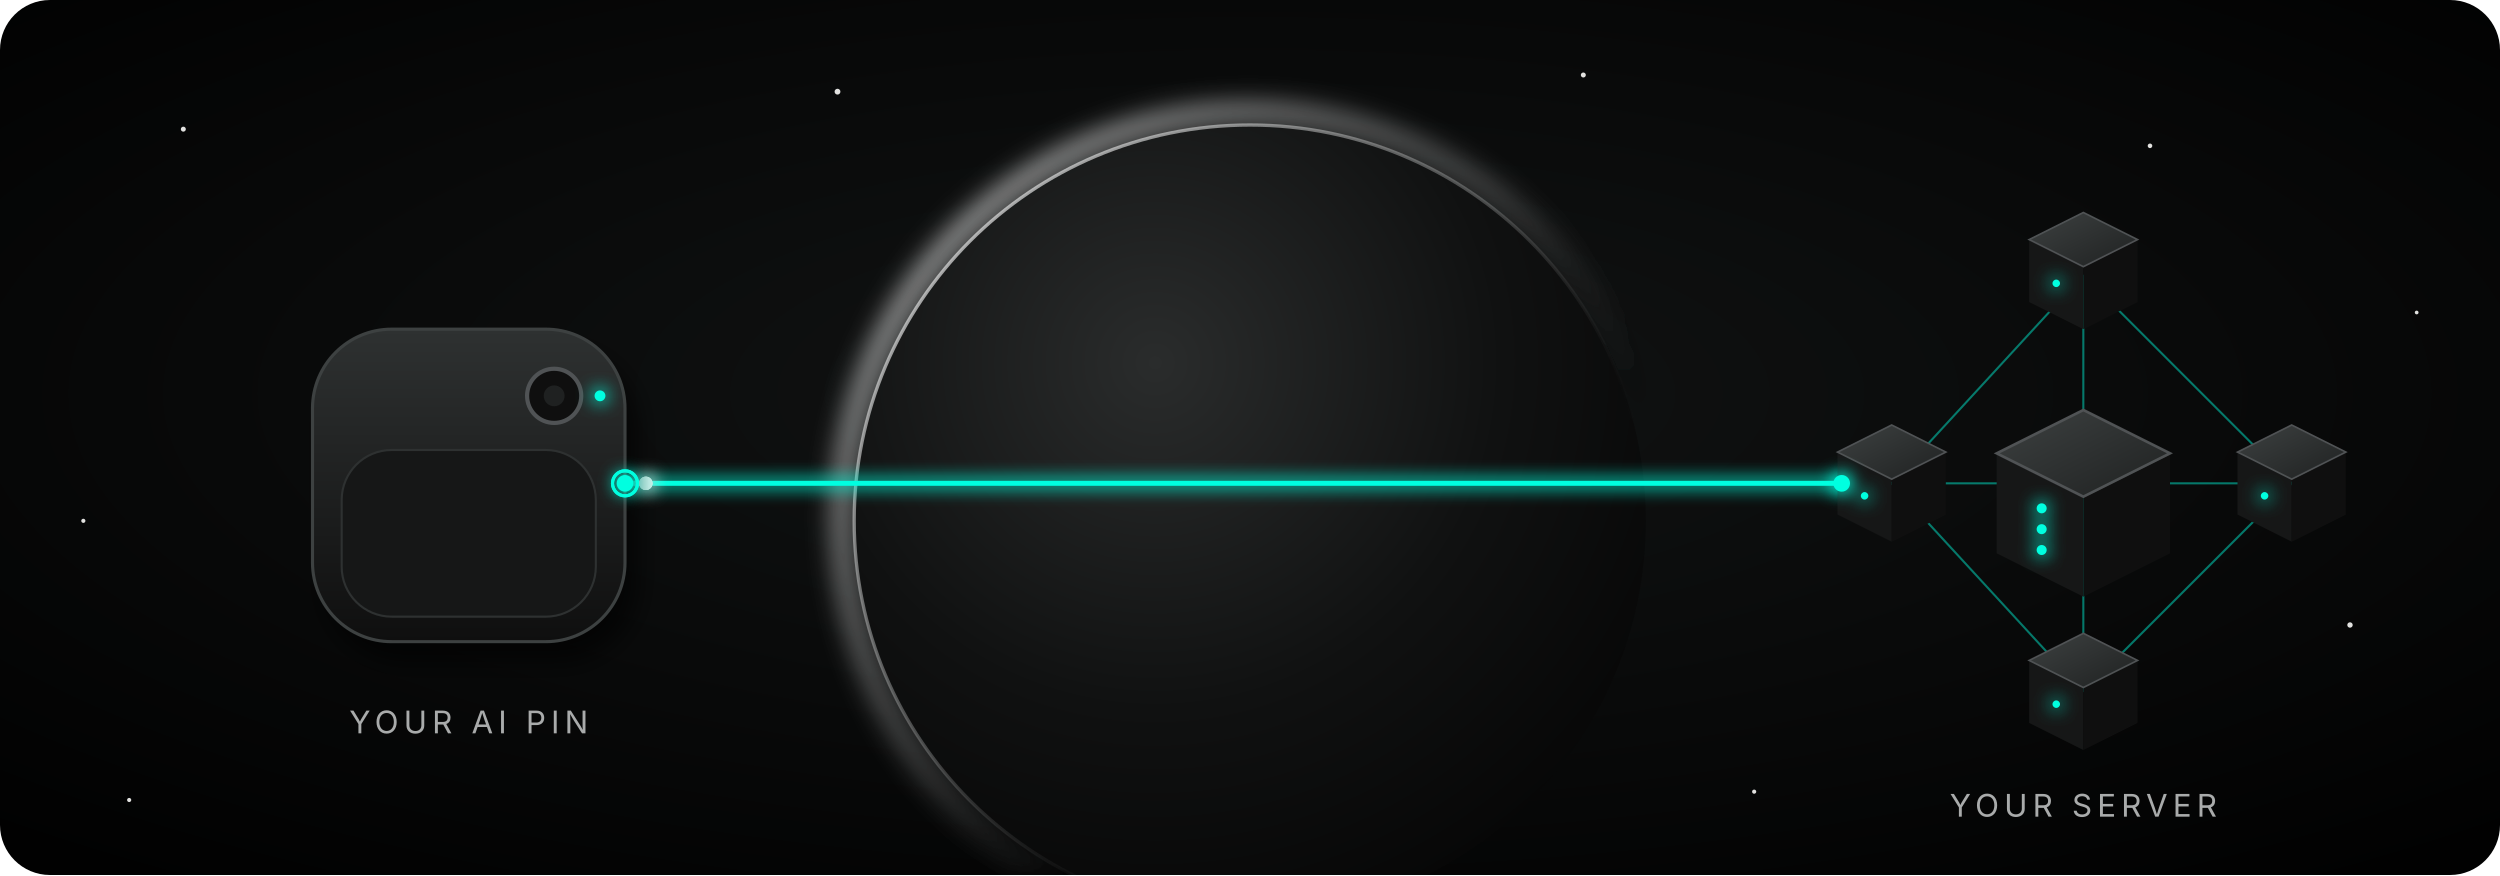
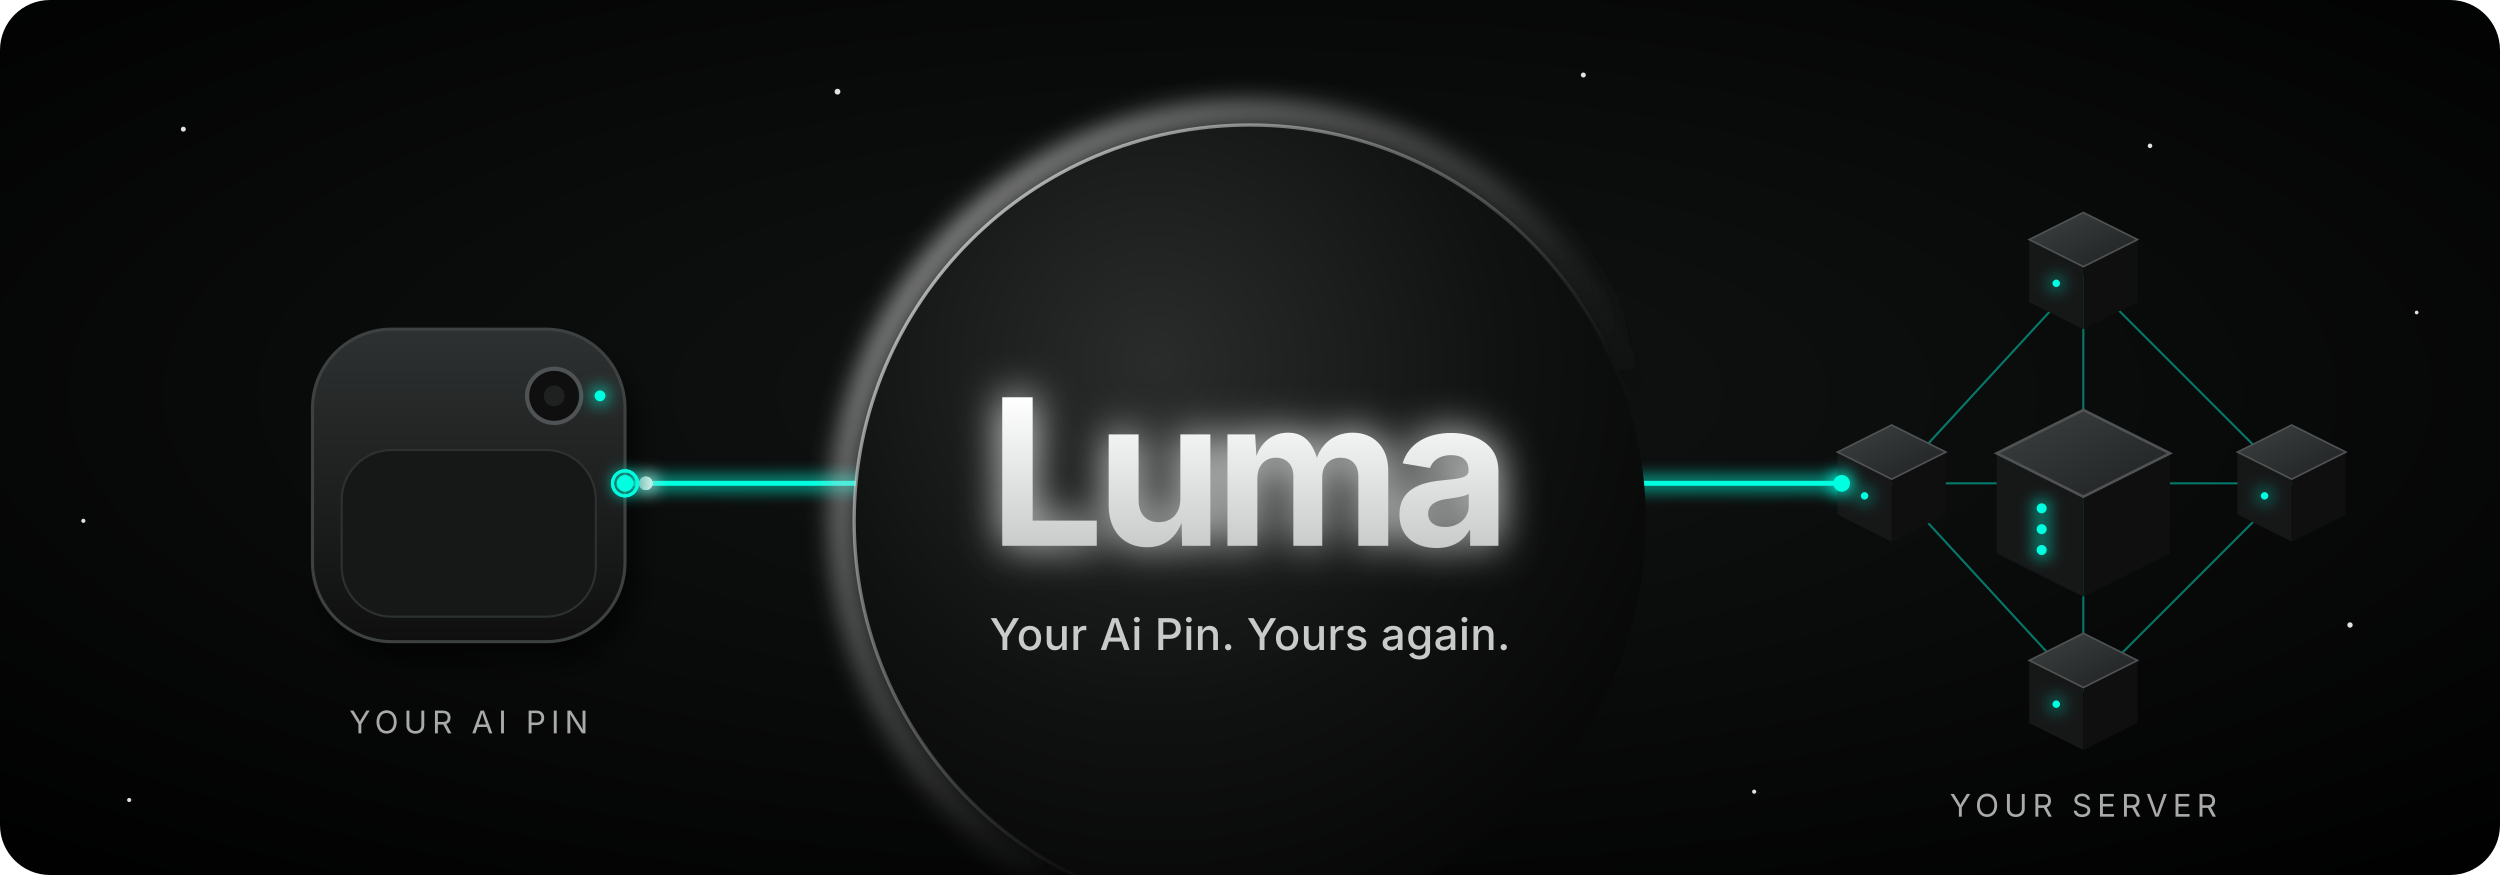
<svg xmlns="http://www.w3.org/2000/svg" viewBox="0 0 1200 420" width="1200" height="420" role="img" aria-labelledby="title desc">
  <defs>
    <radialGradient id="sky" cx="50%" cy="45%" r="75%">
      <stop offset="0" stop-color="#121414" />
      <stop offset="1" stop-color="#000" />
    </radialGradient>
    <radialGradient id="moon" cx="38%" cy="30%" r="80%">
      <stop offset="0" stop-color="#2a2c2c" />
      <stop offset=".55" stop-color="#101111" />
      <stop offset="1" stop-color="#050505" />
    </radialGradient>
    <linearGradient id="rim" x1="0" y1="0" x2="1" y2="1">
      <stop offset="0" stop-color="#f5f5f5" stop-opacity=".9" />
      <stop offset=".45" stop-color="#a9abab" stop-opacity=".35" />
      <stop offset=".7" stop-color="#000" stop-opacity="0" />
    </linearGradient>
    <linearGradient id="pin" x1="0" y1="0" x2="0" y2="1">
      <stop offset="0" stop-color="#2e3131" />
      <stop offset="1" stop-color="#0f0f0f" />
    </linearGradient>
    <linearGradient id="cube-top" x1="0" y1="0" x2="1" y2="1">
      <stop offset="0" stop-color="#3d4141" />
      <stop offset="1" stop-color="#1f2121" />
    </linearGradient>
+     <linearGradient id="ink" x1="0" y1="0" x2="0" y2="1">
+       <stop offset="0" stop-color="#ffffff" />
+       <stop offset="1" stop-color="#c9cbcb" />
+     </linearGradient>
    <filter id="glow" filterUnits="userSpaceOnUse" x="0" y="0" width="1200" height="420">
      <feGaussianBlur stdDeviation="4" result="b" />
      <feMerge>
        <feMergeNode in="b" />
+         <feMergeNode in="b" />
+         <feMergeNode in="SourceGraphic" />
+       </feMerge>
+     </filter>
+     <filter id="halo" filterUnits="userSpaceOnUse" x="0" y="0" width="1200" height="420">
+       <feGaussianBlur stdDeviation="10" result="b" />
+       <feMerge>
        <feMergeNode in="b" />
        <feMergeNode in="SourceGraphic" />
      </feMerge>
    </filter>
    <filter id="soft" x="-20%" y="-20%" width="140%" height="140%">
      <feGaussianBlur stdDeviation="6" />
    </filter>
    <clipPath id="frame">
      <rect width="1200" height="420" rx="24" />
    </clipPath>
    <g id="node">
      <path d="M0 -22 L26 -9 L0 4 L-26 -9 Z" fill="url(#cube-top)" />
      <path d="M-26 -9 L0 4 L0 34 L-26 21 Z" fill="#161717" />
      <path d="M26 -9 L0 4 L0 34 L26 21 Z" fill="#0f0f0f" />
      <path d="M0 -22 L26 -9 L0 4 L-26 -9 Z" fill="none" stroke="#505355" stroke-width=".8" />
    </g>
  </defs>
  <style>
+     text { font-family: -apple-system, "SF Pro Display", "Helvetica Neue", Inter, "Segoe UI", system-ui, sans-serif; }
    @keyframes draw { from { stroke-dashoffset: 600; } to { stroke-dashoffset: 0; } }
    @keyframes travel { 0% { transform: translateX(0); opacity: 0; } 8% { opacity: 1; } 92% { opacity: 1; } 100% { transform: translateX(560px); opacity: 0; } }
    @keyframes breathe { 0%, 100% { opacity: .55; } 50% { opacity: 1; } }
    @keyframes twinkle { 0%, 100% { opacity: .15; } 50% { opacity: .8; } }
    @keyframes ring { 0% { transform: scale(1); opacity: .9; } 100% { transform: scale(7.5); opacity: 0; } }
    @keyframes led { 0%, 70%, 100% { opacity: .25; } 80% { opacity: 1; } }
+     @keyframes rise { from { opacity: 0; transform: translateY(12px); } to { opacity: 1; transform: translateY(0); } }
    .beam { stroke-dasharray: 600; animation: draw 1.6s cubic-bezier(.2,.7,.2,1) both; }
    .packet { animation: travel 2.8s linear infinite; }
    .packet.b { animation-delay: .93s; }
    .packet.c { animation-delay: 1.86s; }
    .breathe { animation: breathe 3.2s ease-in-out infinite; }
    .star { animation: twinkle 4s ease-in-out infinite; }
    .star:nth-child(2n) { animation-delay: 1.3s; }
    .star:nth-child(3n) { animation-delay: 2.6s; }
    .ring { transform-box: fill-box; transform-origin: center; animation: ring 2.8s ease-out infinite; }
    .ring.late { animation-delay: 1.4s; }
    .led { animation: led 2.4s linear infinite; }
    .led.d1 { animation-delay: .3s; } .led.d2 { animation-delay: .6s; } .led.d3 { animation-delay: .9s; } .led.d4 { animation-delay: 1.2s; }
+     .rise { animation: rise 1.4s cubic-bezier(.2,.7,.2,1) both; }
+     .rise.late { animation-delay: .35s; }
+     .wordmark { font-size: 98px; font-weight: 700; letter-spacing: -4px; fill: url(#ink); }
+     .tagline { font-size: 21px; font-weight: 500; letter-spacing: .2px; fill: #c9cbcb; }
+     .label { font-size: 15px; letter-spacing: 2.5px; fill: #a9abab; }
    @media (prefers-reduced-motion: reduce) {
-       .beam, .packet, .breathe, .star, .ring, .led { animation: none; }
+       .beam, .packet, .breathe, .star, .ring, .led, .rise { animation: none; }
      .packet, .ring { opacity: 0; }
    }
  </style>
  <g clip-path="url(#frame)">
    <rect width="1200" height="420" fill="url(#sky)" />
    <g fill="#e2e2e0">
      <circle class="star" cx="88" cy="62" r="1.2" />
      <circle class="star" cx="62" cy="384" r="1" />
      <circle class="star" cx="402" cy="44" r="1.4" />
      <circle class="star" cx="1032" cy="70" r="1.1" />
      <circle class="star" cx="1128" cy="300" r="1.3" />
      <circle class="star" cx="842" cy="380" r="1" />
      <circle class="star" cx="760" cy="36" r="1.2" />
      <circle class="star" cx="1160" cy="150" r=".9" />
      <circle class="star" cx="40" cy="250" r="1" />
    </g>
-     <g transform="translate(600 250)">
-       <circle r="196" fill="none" stroke="url(#rim)" stroke-width="10" filter="url(#soft)" class="breathe" />
-       <circle r="190" fill="url(#moon)" />
-       <circle r="190" fill="none" stroke="url(#rim)" stroke-width="1.6" />
-     </g>
    <g filter="url(#glow)">
      <line class="beam" x1="300" y1="232" x2="884" y2="232" stroke="#00ffe0" stroke-width="2.4" stroke-linecap="round" />
    </g>
    <g fill="#d2fff8" filter="url(#glow)">
      <circle class="packet" cx="310" cy="232" r="3.2" />
      <circle class="packet b" cx="310" cy="232" r="3.2" />
      <circle class="packet c" cx="310" cy="232" r="3.2" />
    </g>
+     <g transform="translate(600 250)">
+       <circle r="196" fill="none" stroke="url(#rim)" stroke-width="10" filter="url(#soft)" class="breathe" />
+       <circle r="190" fill="url(#moon)" />
+       <circle r="190" fill="none" stroke="url(#rim)" stroke-width="1.6" />
+     </g>
+     <g filter="url(#halo)">
+       <text class="wordmark rise" x="600" y="262" text-anchor="middle">Luma</text>
+     </g>
+     <text class="tagline rise late" x="600" y="312" text-anchor="middle">Your Ai Pin. Yours again.</text>
    <g transform="translate(150 158)">
      <rect x="6" y="10" width="150" height="150" rx="38" fill="#000" opacity=".6" filter="url(#soft)" />
      <rect width="150" height="150" rx="38" fill="url(#pin)" stroke="#3d4141" stroke-width="1.5" />
      <rect x="14" y="58" width="122" height="80" rx="24" fill="#161717" stroke="#2e3131" />
      <circle cx="116" cy="32" r="13" fill="#0f0f0f" stroke="#505355" stroke-width="2" />
      <circle cx="116" cy="32" r="5" fill="#1f2121" />
      <circle cx="138" cy="32" r="2.6" fill="#00ffe0" class="breathe" filter="url(#glow)" />
      <circle cx="150" cy="74" r="6" vector-effect="non-scaling-stroke" fill="none" stroke="#00ffe0" stroke-width="1.5" class="ring" />
      <circle cx="150" cy="74" r="6" vector-effect="non-scaling-stroke" fill="none" stroke="#00ffe0" stroke-width="1.5" class="ring late" />
      <circle cx="150" cy="74" r="4" fill="#00ffe0" filter="url(#glow)" />
    </g>
    <g stroke="#00ffe0" stroke-width="1" opacity=".45">
      <line x1="908" y1="232" x2="1000" y2="232" />
      <line x1="1000" y1="232" x2="1000" y2="132" />
      <line x1="1000" y1="232" x2="1000" y2="332" />
      <line x1="1000" y1="232" x2="1100" y2="232" />
      <line x1="908" y1="232" x2="1000" y2="132" />
      <line x1="1000" y1="132" x2="1100" y2="232" />
      <line x1="1100" y1="232" x2="1000" y2="332" />
      <line x1="1000" y1="332" x2="908" y2="232" />
    </g>
    <use href="#node" x="908" y="226" />
    <use href="#node" x="1000" y="124" />
    <use href="#node" x="1100" y="226" />
    <use href="#node" x="1000" y="326" />
    <g transform="translate(1000 232) scale(1.6)">
      <use href="#node" />
    </g>
    <g fill="#00ffe0" filter="url(#glow)">
      <circle class="led" cx="895" cy="238" r="1.8" />
      <circle class="led d1" cx="987" cy="136" r="1.8" />
      <circle class="led d2" cx="1087" cy="238" r="1.8" />
      <circle class="led d3" cx="987" cy="338" r="1.8" />
      <circle class="led d4" cx="980" cy="244" r="2.4" />
      <circle class="led d2" cx="980" cy="254" r="2.4" />
      <circle class="led" cx="980" cy="264" r="2.4" />
      <circle cx="884" cy="232" r="4" />
    </g>
-     <g font-family="Inter, -apple-system, 'Segoe UI', system-ui, sans-serif" fill="#a9abab" font-size="15" letter-spacing="2.5">
-       <text x="225" y="352" text-anchor="middle">YOUR AI PIN</text>
-       <text x="1000" y="392" text-anchor="middle">YOUR SERVER</text>
-     </g>
+     <text class="label" x="225" y="352" text-anchor="middle">YOUR AI PIN</text>
+     <text class="label" x="1000" y="392" text-anchor="middle">YOUR SERVER</text>
  </g>
</svg>
